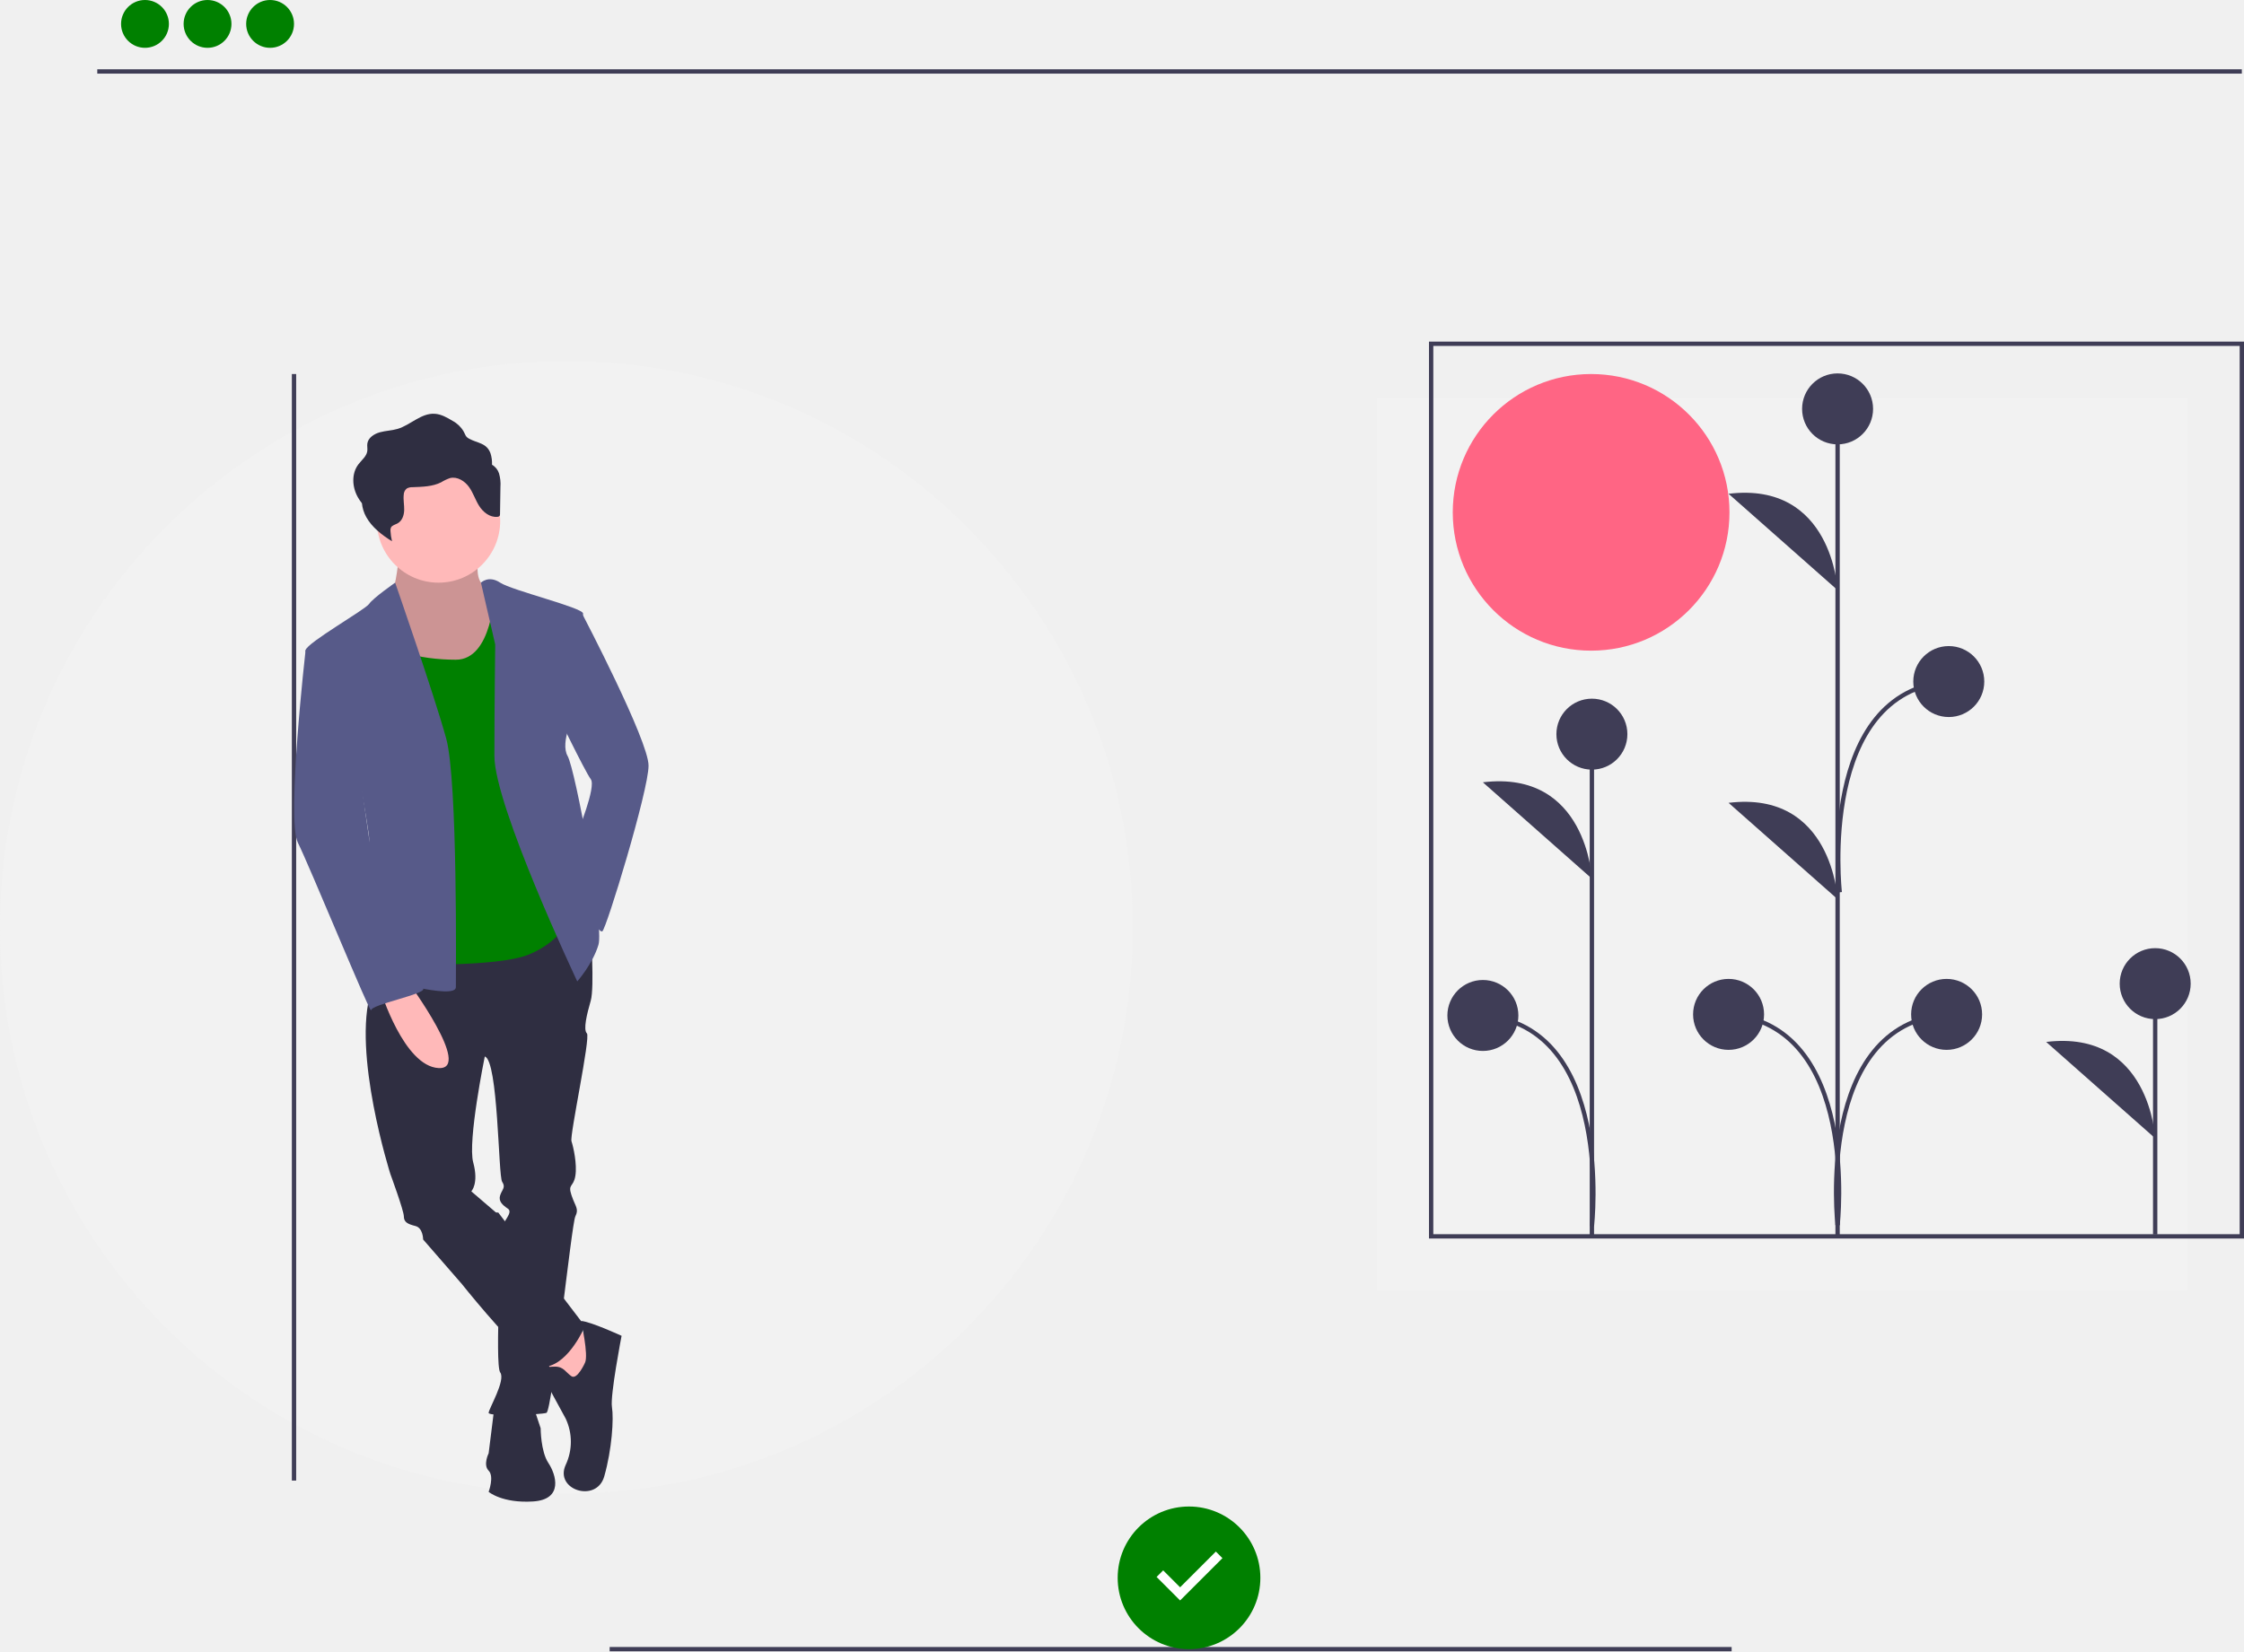
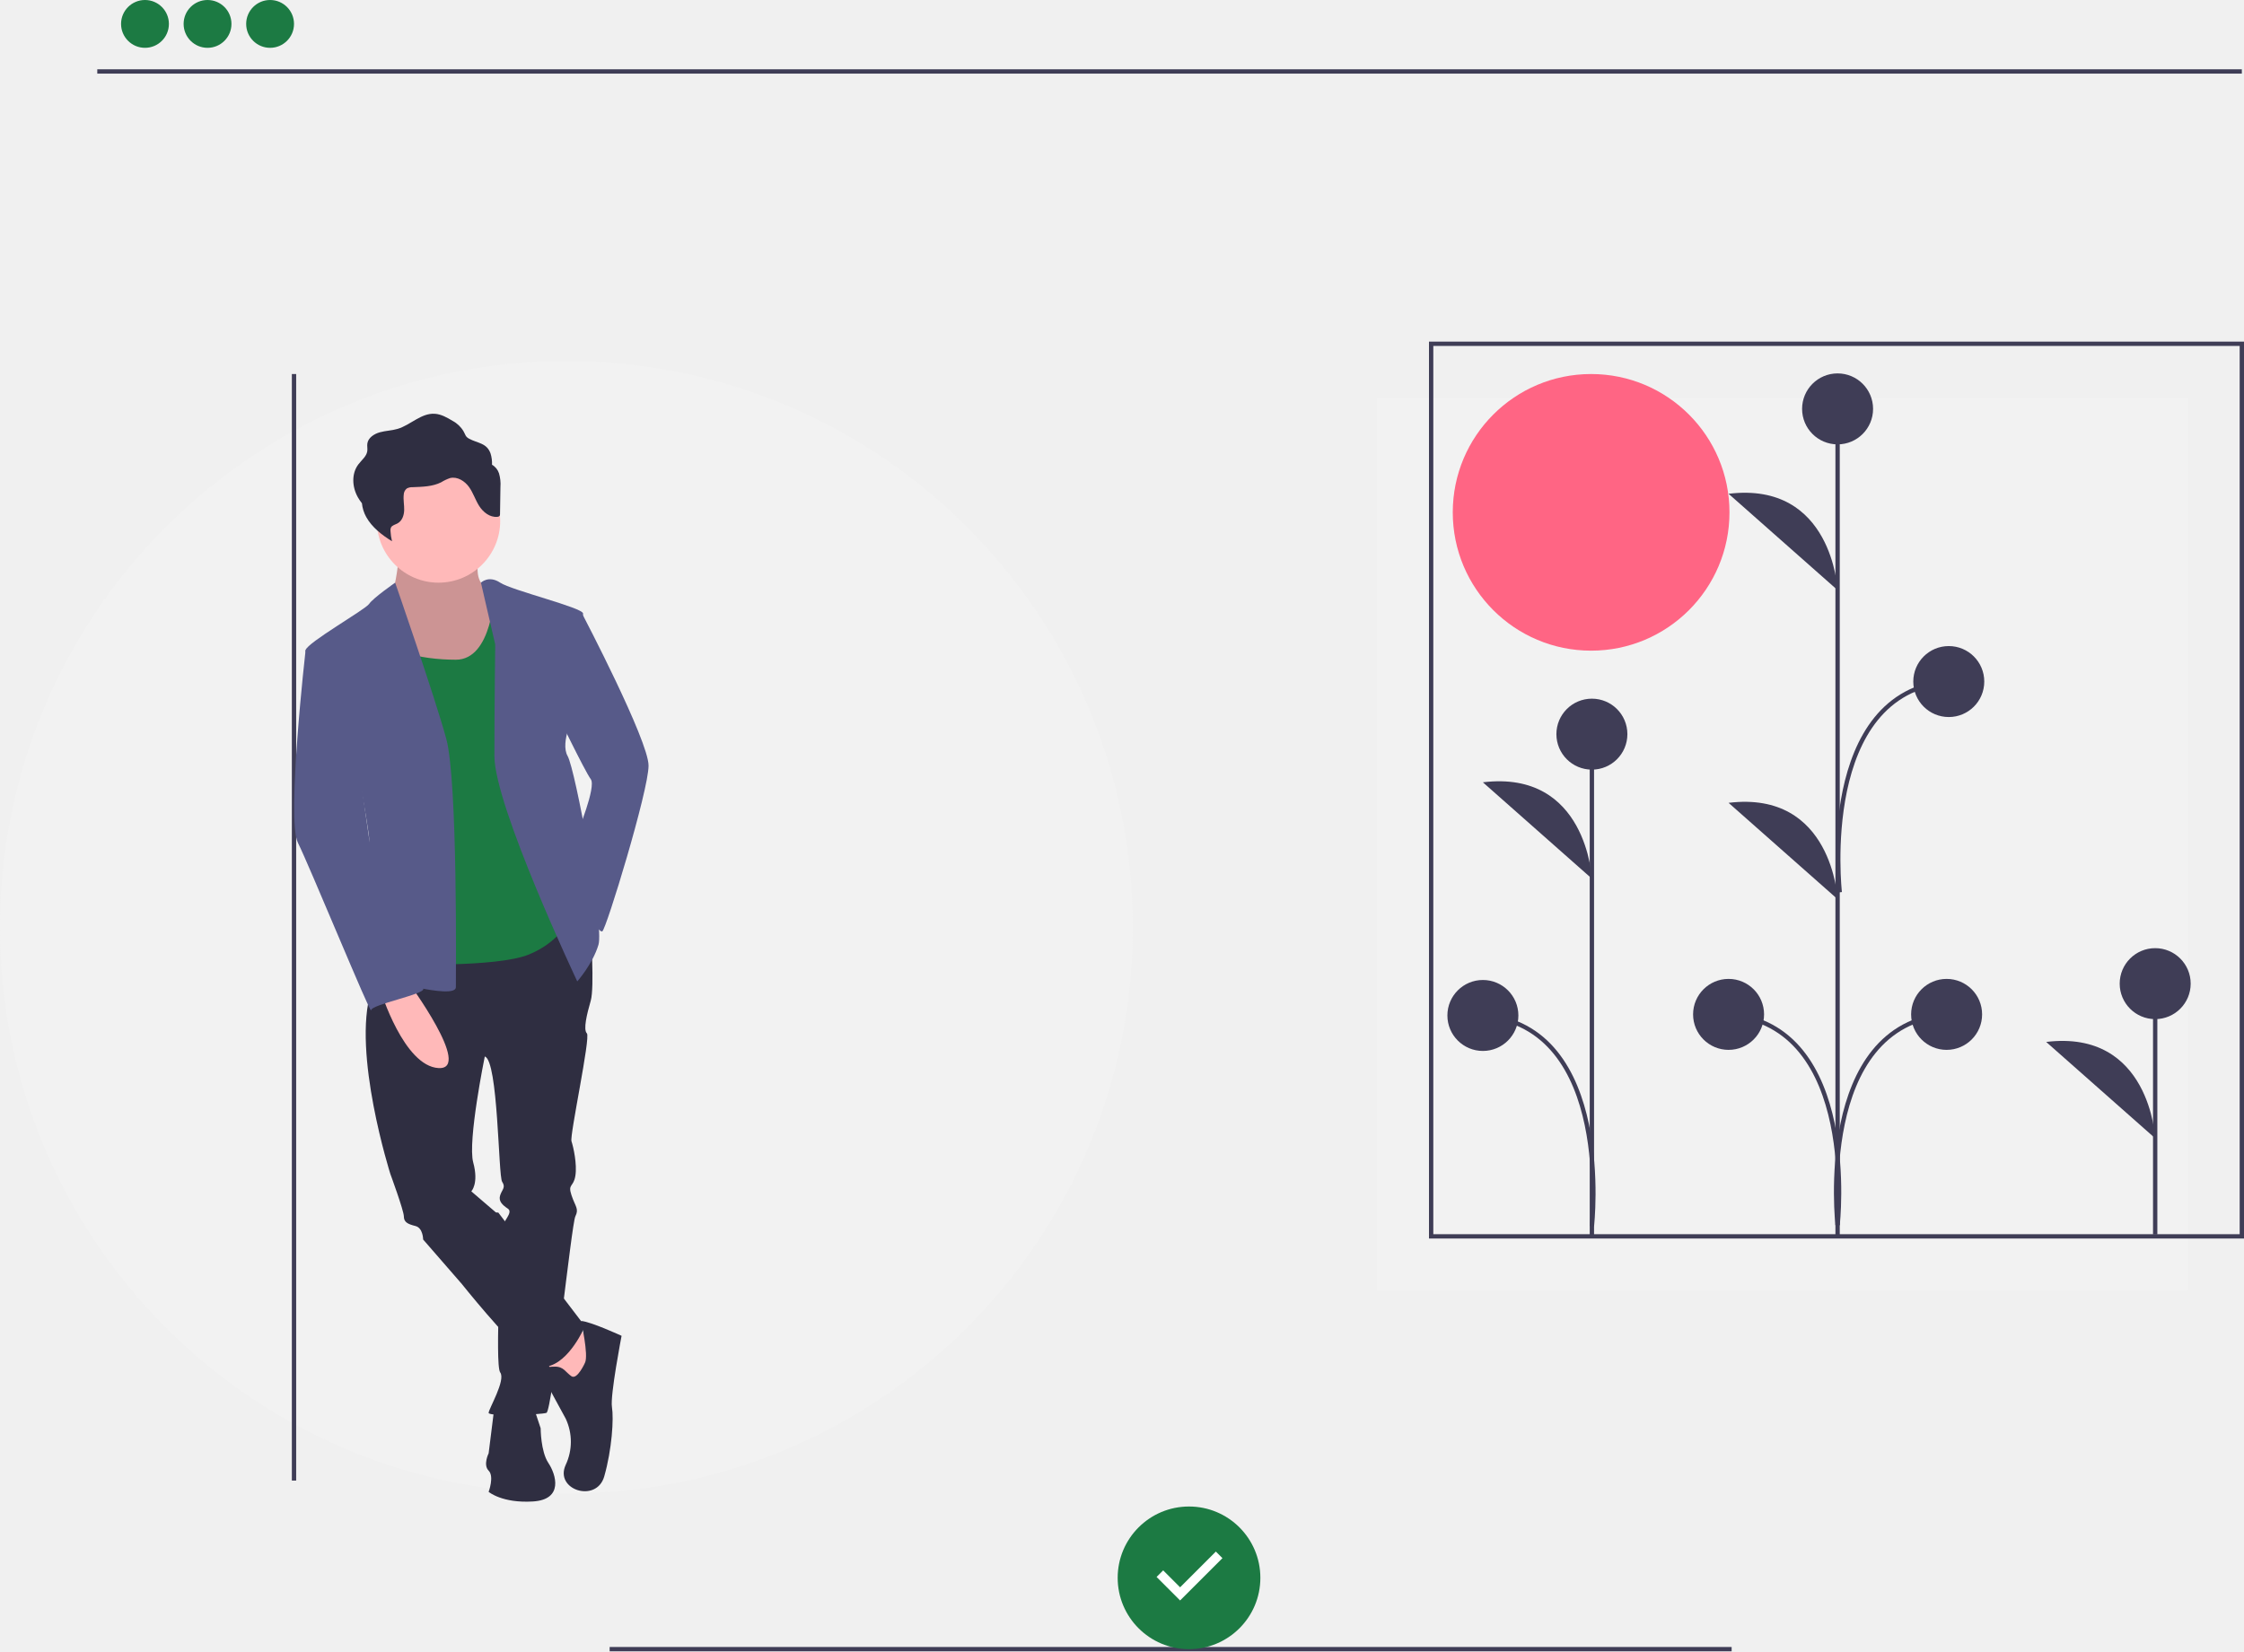
<svg xmlns="http://www.w3.org/2000/svg" id="b08e8e8f-1307-48a6-9539-94597298b0fc" width="1038" height="764.064" data-name="Layer 1" viewBox="0 0 1038 764.064">
  <rect width="375" height="413" x="637" y="184.064" fill="#f2f2f2" />
  <circle cx="262" cy="429.064" r="262" fill="#f2f2f2" />
  <line x1="996.917" x2="996.917" y1="571.224" y2="455.131" fill="#3f3d56" stroke="#3f3d56" stroke-miterlimit="10" stroke-width="2" />
  <circle cx="996.917" cy="455.131" r="16.417" fill="#3f3d56" />
  <path fill="#3f3d56" d="M1078.417,595.15s-2.345-50.443-50.424-44.58" transform="translate(-81.5 -68.46809)" />
  <line x1="850.007" x2="850.007" y1="571.379" y2="189.375" fill="#3f3d56" stroke="#3f3d56" stroke-miterlimit="10" stroke-width="2" />
  <circle cx="850.007" cy="189.192" r="16.417" fill="#3f3d56" />
  <circle cx="799.583" cy="469.357" r="16.417" fill="#3f3d56" />
  <path fill="#3f3d56" d="M931.507,341.52s-2.345-50.443-50.424-44.58" transform="translate(-81.5 -68.46809)" />
  <path fill="#3f3d56" d="M931.507,484.52s-2.345-50.443-50.424-44.58" transform="translate(-81.5 -68.46809)" />
  <path fill="none" stroke="#3f3d56" stroke-miterlimit="10" stroke-width="2" d="M931.507,635.334s10.554-92.818-50.424-97.509" transform="translate(-81.5 -68.46809)" />
  <circle cx="900.439" cy="469.357" r="16.417" fill="#3f3d56" />
  <path fill="none" stroke="#3f3d56" stroke-miterlimit="10" stroke-width="2" d="M931.514,635.334s-10.554-92.818,50.424-97.509" transform="translate(-81.5 -68.46809)" />
  <circle cx="901.439" cy="315.357" r="16.417" fill="#3f3d56" />
  <path fill="none" stroke="#3f3d56" stroke-miterlimit="10" stroke-width="2" d="M932.514,481.334s-10.554-92.818,50.424-97.509" transform="translate(-81.5 -68.46809)" />
  <line x1="736.356" x2="736.356" y1="571.879" y2="339.692" fill="#3f3d56" stroke="#3f3d56" stroke-miterlimit="10" stroke-width="2" />
  <circle cx="736.356" cy="339.692" r="16.417" fill="#3f3d56" />
  <path fill="#3f3d56" d="M817.856,475.02s-2.345-50.443-50.424-44.58" transform="translate(-81.5 -68.46809)" />
  <path fill="none" stroke="#3f3d56" stroke-miterlimit="10" stroke-width="2" d="M817.856,635.834s10.554-92.818-50.424-97.509" transform="translate(-81.5 -68.46809)" />
  <circle cx="685.932" cy="469.857" r="16.417" fill="#3f3d56" />
  <circle cx="736" cy="237.064" r="64" fill="#ff6584" />
  <line x1="45" x2="1037" y1="33.064" y2="33.064" fill="none" stroke="#3f3d56" stroke-miterlimit="10" stroke-width="2" />
  <line x1="282" x2="801" y1="763.064" y2="763.064" fill="none" stroke="#3f3d56" stroke-miterlimit="10" stroke-width="2" />
-   <circle cx="67.064" cy="11.064" r="11.064" fill="green" />
-   <circle cx="96" cy="11.064" r="11.064" fill="green" />
-   <circle cx="124.936" cy="11.064" r="11.064" fill="green" />
+   <circle cx="67.064" cy="11.064" r="11.064" fill="#1c7a43" />
+   <circle cx="96" cy="11.064" r="11.064" fill="#1c7a43" />
+   <circle cx="124.936" cy="11.064" r="11.064" fill="#1c7a43" />
  <rect width="375" height="413" x="662" y="159.064" fill="none" stroke="#3f3d56" stroke-miterlimit="10" stroke-width="2" />
  <line x1="136" x2="136" y1="173.064" y2="685.064" fill="none" stroke="#3f3d56" stroke-miterlimit="10" stroke-width="2" />
-   <circle cx="550" cy="730.064" r="33" fill="green" />
+   <circle cx="550" cy="730.064" r="33" fill="#1c7a43" />
  <polygon fill="#fff" points="562.412 717.913 545.878 734.447 538.045 726.613 534.995 729.663 545.868 740.536 565.462 720.963 562.412 717.913" />
  <path fill="#ffb9b9" d="M303.07,326.483s-2.674,9.804,2.674,13.369,7.13,20.499,7.13,20.499l-10.695,29.411-28.52,5.348L262.963,374.611v-30.303s3.565-15.151,2.674-19.608S303.07,326.483,303.07,326.483Z" transform="translate(-81.5 -68.46809)" />
  <path d="M303.07,326.483s-2.674,9.804,2.674,13.369,7.13,20.499,7.13,20.499l-10.695,29.411-28.52,5.348L262.963,374.611v-30.303s3.565-15.151,2.674-19.608S303.07,326.483,303.07,326.483Z" opacity=".2" transform="translate(-81.5 -68.46809)" />
  <path fill="#2f2e41" d="M331.59,494.93l23.173,4.456s1.783,25.846,0,32.085-3.565,13.369-1.783,15.151-8.021,47.237-7.13,49.91,2.674,10.695,1.783,16.043-3.565,3.565-1.783,8.913,3.565,6.239,1.783,9.804-10.695,90.017-13.369,90.908-26.738,1.783-26.738,0,8.021-15.151,5.348-18.716.891-64.17.891-66.844,5.348-7.13,2.674-8.913-4.456-3.565-3.565-6.239,2.674-3.565.891-6.239-1.783-56.149-8.021-57.932c0,0-8.021,39.215-5.348,49.019s-.891,13.369-.891,13.369l12.478,10.695-16.934,32.085-17.825-20.499s0-5.348-3.565-6.239-5.348-1.783-5.348-4.456-6.239-19.608-6.239-19.608-17.825-56.149-8.913-84.669,12.346-27.576,12.346-27.576Z" transform="translate(-81.5 -68.46809)" />
  <polygon fill="#ffb9b9" points="264.35 610.952 274.154 621.647 270.589 651.059 262.567 651.059 250.09 623.43 264.35 610.952" />
  <path fill="#2f2e41" d="M352.089,699.028s-3.565,8.021-6.239,6.239-3.56-4.456-7.573-4.456-7.578.891-6.687,2.674S343.176,724.874,343.176,724.874a25.193,25.193,0,0,1,0,21.39c-5.348,11.586,14.26,17.825,17.825,5.348s4.456-26.738,3.565-32.085,4.456-32.976,4.456-32.976-14.398-6.638-18.785-6.884C350.237,679.667,353.871,695.463,352.089,699.028Z" transform="translate(-81.5 -68.46809)" />
  <path fill="#2f2e41" d="M328.025,718.636l3.565,10.695s0,10.695,3.565,16.043,7.13,16.934-7.13,17.825-20.499-4.456-20.499-4.456,2.674-7.13,0-9.804,0-8.021,0-8.021l2.674-21.39Z" transform="translate(-81.5 -68.46809)" />
  <path fill="#2f2e41" d="M303.961,629.51h8.021l40.107,52.584s-7.13,16.934-17.825,18.716c0,0-1.783-.891-9.804-6.239s-29.411-32.085-29.411-32.085l-2.674-15.151Z" transform="translate(-81.5 -68.46809)" />
  <circle cx="202.853" cy="241.081" r="28.52" fill="#ffb9b9" />
-   <path fill="green" d="M319.112,346.091l-8.913-3.565s-.891,31.194-17.825,31.194-34.759-4.456-34.759-13.369-14.26,16.043-14.26,16.043S256.724,465.519,255.833,466.41s9.804,48.128,9.804,48.128,45.454,1.783,60.605-4.456,19.608-17.825,19.608-17.825L339.611,413.826l-12.478-60.605Z" transform="translate(-81.5 -68.46809)" />
+   <path fill="#1c7a43" d="M319.112,346.091l-8.913-3.565s-.891,31.194-17.825,31.194-34.759-4.456-34.759-13.369-14.26,16.043-14.26,16.043S256.724,465.519,255.833,466.41s9.804,48.128,9.804,48.128,45.454,1.783,60.605-4.456,19.608-17.825,19.608-17.825L339.611,413.826l-12.478-60.605Z" transform="translate(-81.5 -68.46809)" />
  <path fill="#575a89" d="M303.966,338.069s3.56-3.565,8.907,0,38.324,11.586,38.324,14.26v33.868s.891,5.348-1.783,8.913-8.913,16.934-5.348,23.173,16.934,78.431,14.26,87.343-9.804,16.934-9.804,16.934-38.324-81.104-38.324-104.277.372-51.602.372-51.602Z" transform="translate(-81.5 -68.46809)" />
  <path fill="#575a89" d="M343.176,353.221h8.021s30.303,57.932,30.303,69.518-19.608,75.757-21.39,76.648-7.13-9.804-7.13-9.804l-4.456-35.65s8.913-21.39,6.239-24.955-16.043-31.194-16.043-31.194Z" transform="translate(-81.5 -68.46809)" />
  <path fill="#575a89" d="M264.281,338.069s-10.231,7.13-12.013,9.804-28.52,17.825-29.411,21.39S243.355,403.131,243.355,403.131s8.913,49.91,8.913,53.475,3.565,64.17,3.565,64.17,36.541,10.695,36.541,4.456.891-95.364-4.456-114.972S264.281,338.069,264.281,338.069Z" transform="translate(-81.5 -68.46809)" />
  <path fill="#ffb9b9" d="M270.093,522.559s30.303,40.998,14.26,40.107-26.738-35.65-26.738-35.65Z" transform="translate(-81.5 -68.46809)" />
  <path fill="#575a89" d="M233.552,366.59l-10.695,2.674s-8.913,78.431-3.565,89.126,33.868,80.213,33.868,77.539,25.089-7.44,24.131-9.959-6.306-13.214-8.088-16.779-4.456-8.021-3.565-12.478-9.804-23.531-9.804-23.531-2.674-11.228-3.565-16.576-8.913-64.17-8.913-64.17Z" transform="translate(-81.5 -68.46809)" />
  <path fill="#2f2e41" d="M312.317,287.471a7.087,7.087,0,0,0-3.227-3.965,15.185,15.185,0,0,0-.681-5.232c-1.775-4.94-5.981-4.657-9.949-6.841-1.722-.948-1.615-1.785-2.511-3.341a12.792,12.792,0,0,0-5.077-4.876c-2.546-1.527-5.233-3.099-8.245-3.292-6.329-.406-11.182,5.197-17.231,6.995-2.666.793-5.531.825-8.212,1.575s-5.355,2.538-5.754,5.143c-.184,1.203.141,2.436-.046,3.638-.372,2.389-2.599,4.063-4.09,6.028-3.297,4.346-2.92,10.486-.283,15.215a21.269,21.269,0,0,0,1.901,2.8,16.483,16.483,0,0,0,2.007,6.397c2.637,4.729,7.174,8.262,11.913,11.198a25.008,25.008,0,0,1-.703-4.775,3.116,3.116,0,0,1,.216-1.582c.528-1.039,1.923-1.315,2.986-1.883,2.203-1.178,3.066-3.785,3.13-6.169s-.473-4.771-.208-7.143a3.814,3.814,0,0,1,1.419-2.871,5.15,5.15,0,0,1,2.676-.601c4.513-.173,9.228-.251,13.209-2.26a20.071,20.071,0,0,1,4.111-1.957c3.383-.83,6.84,1.401,8.79,4.133s2.922,5.982,4.72,8.803,4.906,5.338,8.384,5.004a1.431,1.431,0,0,0,1.039-.435,1.395,1.395,0,0,0,.191-.833l.194-12.513A17.852,17.852,0,0,0,312.317,287.471Z" transform="translate(-81.5 -68.46809)" />
</svg>
